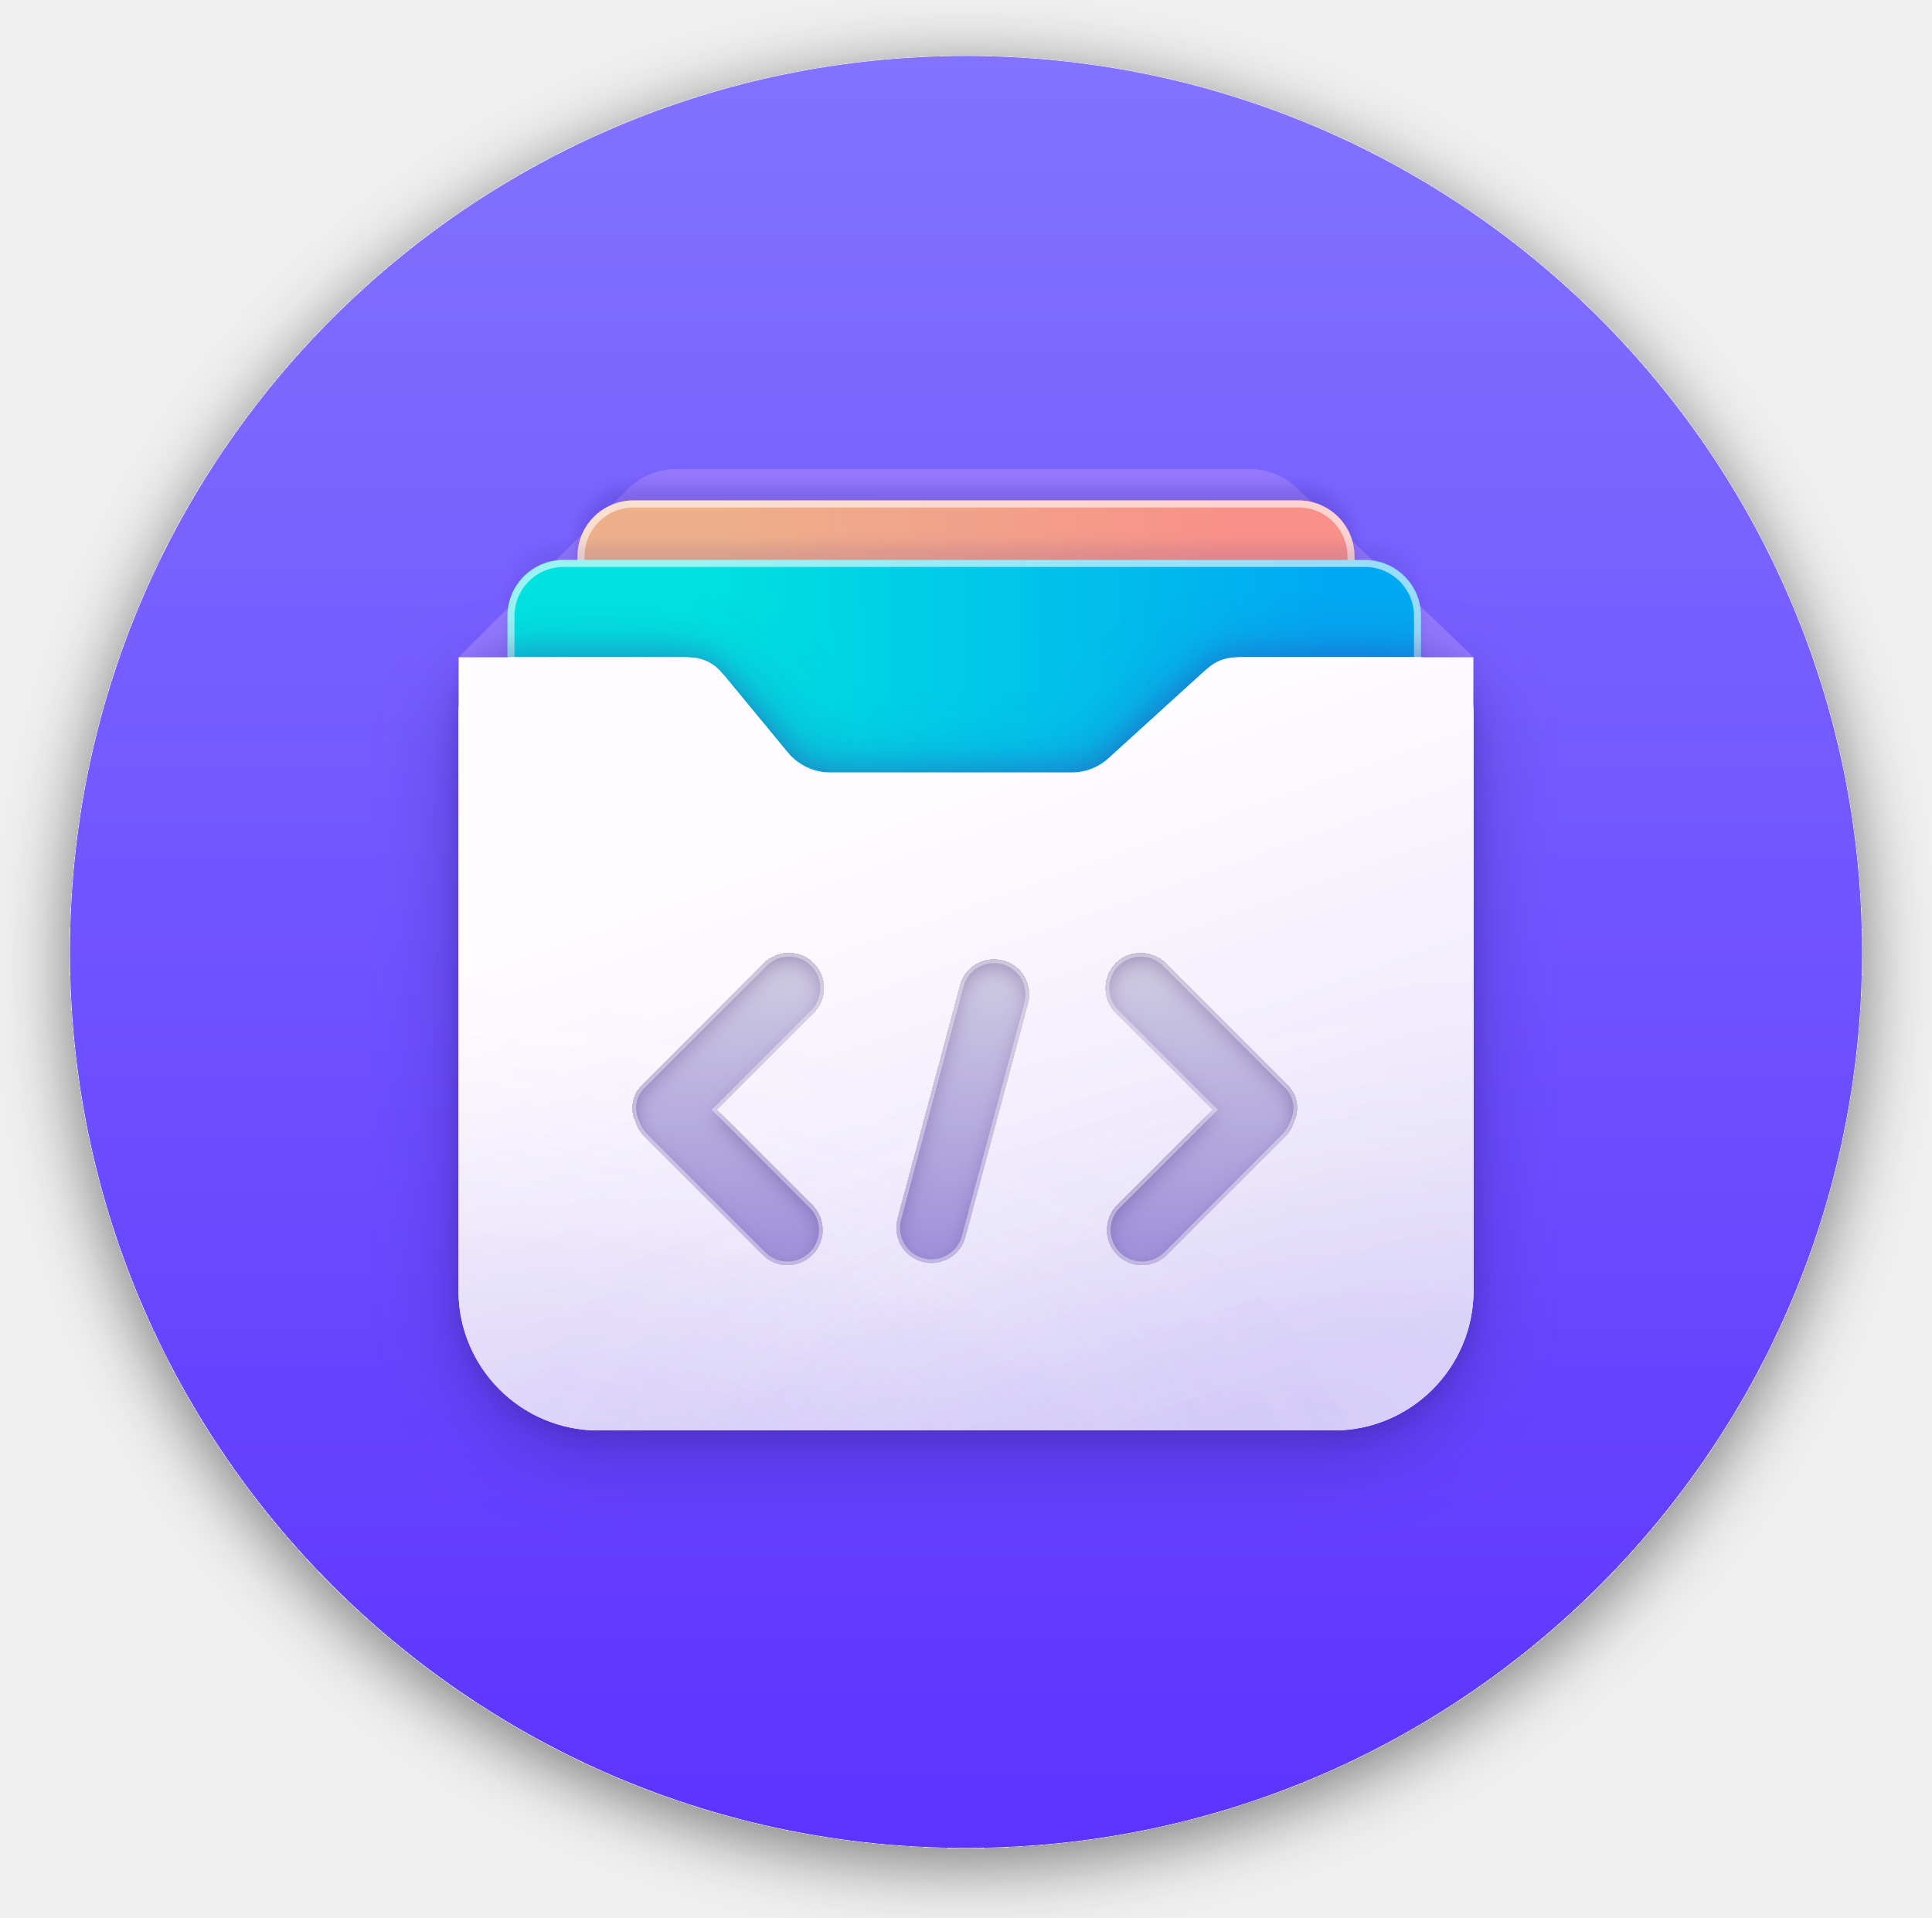
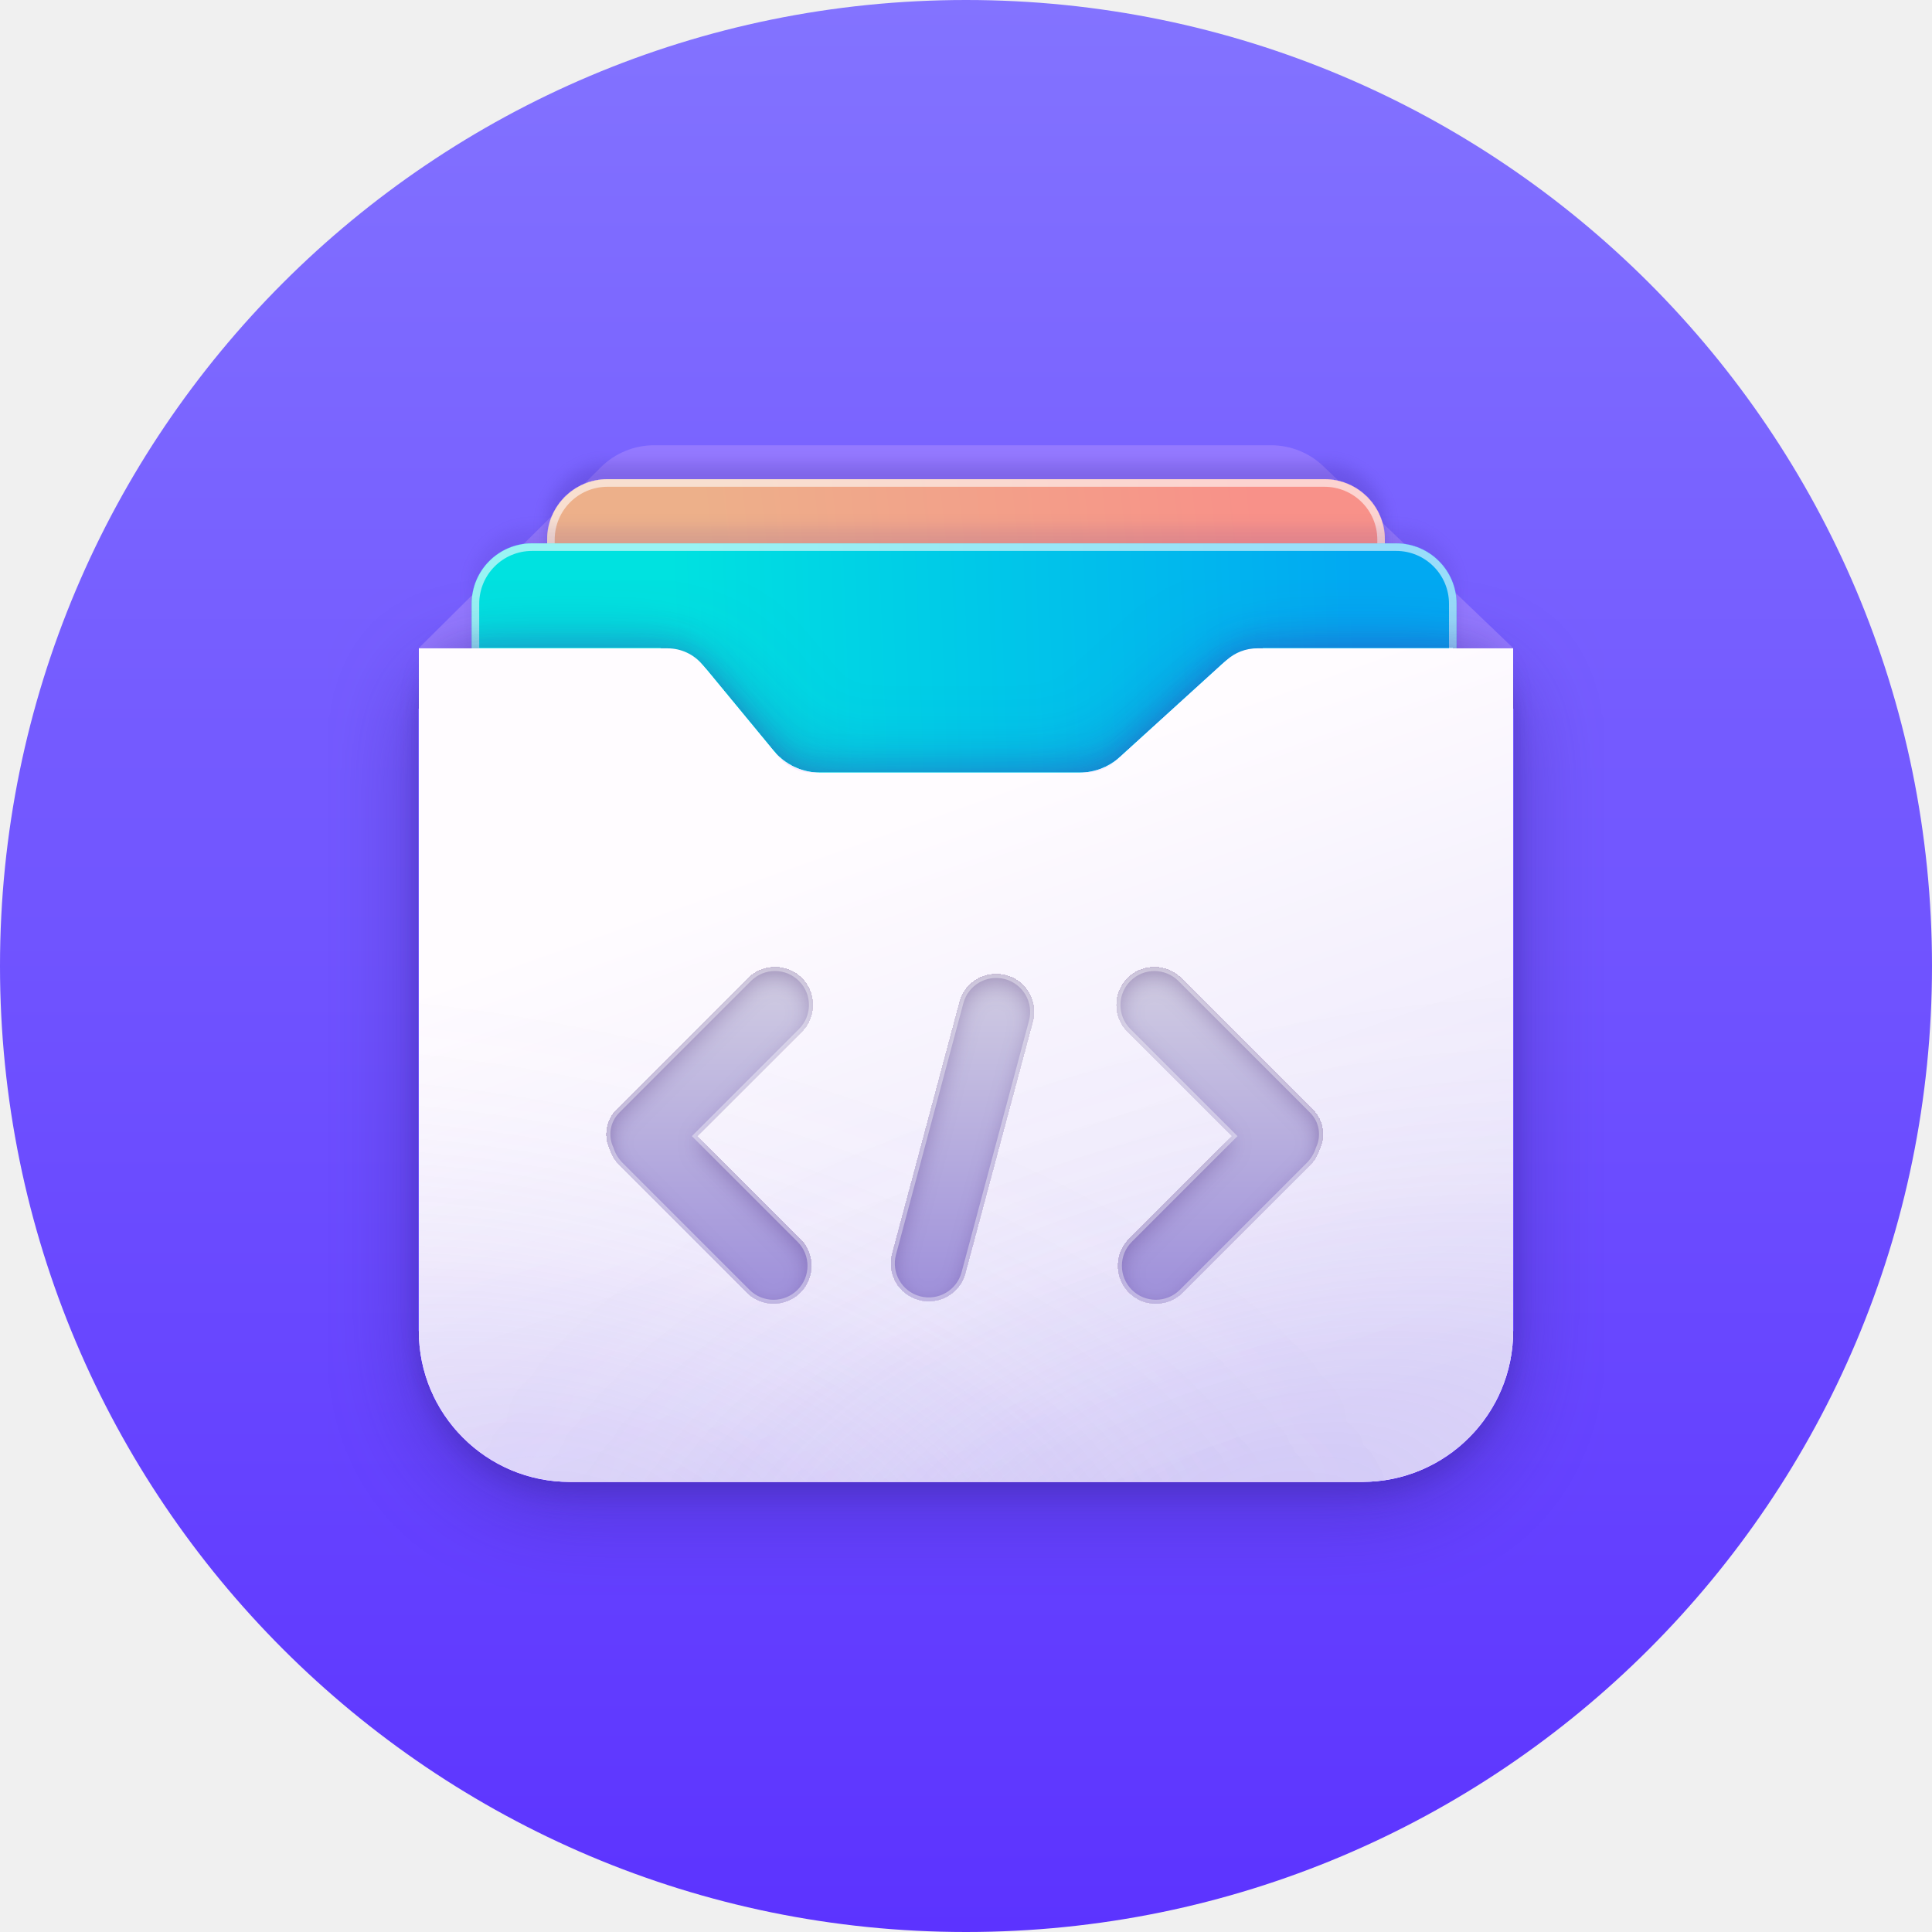
- <svg xmlns="http://www.w3.org/2000/svg" width="552" height="548" viewBox="0 0 552 548" fill="none">
-   <g filter="url(#filter0_d_1974_117466)">
-     <circle cx="276" cy="272" r="256" fill="url(#paint0_linear_1974_117466)" />
+ <svg xmlns="http://www.w3.org/2000/svg" width="512" height="512" viewBox="0 0 512 512" fill="none">
+   <circle cx="256" cy="256" r="256" fill="url(#paint0_linear_1_3954)" />
+   <path d="M159.243 123.812L111 171.744V223H401V171.744L350.705 123.558C346.982 119.991 342.025 118 336.869 118H173.34C168.058 118 162.99 120.089 159.243 123.812Z" fill="#9479FF" />
+   <g filter="url(#filter0_d_1_3954)">
+     <rect x="145" y="127" width="222" height="206" rx="16" fill="url(#paint1_linear_1_3954)" />
+     <rect x="146" y="128" width="220" height="204" rx="15" stroke="white" stroke-opacity="0.6" stroke-width="2" />
  </g>
-   <path d="M179.243 139.812L131 187.744V239H421V187.744L370.705 139.558C366.982 135.991 362.025 134 356.869 134H193.34C188.058 134 182.99 136.089 179.243 139.812Z" fill="#9479FF" />
-   <g filter="url(#filter1_d_1974_117466)">
-     <rect x="165" y="143" width="222" height="206" rx="16" fill="url(#paint1_linear_1974_117466)" />
-     <rect x="166" y="144" width="220" height="204" rx="15" stroke="white" stroke-opacity="0.6" stroke-width="2" />
+   <g filter="url(#filter1_d_1_3954)">
+     <rect x="125" y="144" width="261" height="157" rx="16" fill="url(#paint2_linear_1_3954)" />
+     <rect x="126" y="145" width="259" height="155" rx="15" stroke="white" stroke-opacity="0.6" stroke-width="2" />
  </g>
-   <g filter="url(#filter2_d_1974_117466)">
-     <rect x="145" y="160" width="261" height="157" rx="16" fill="url(#paint2_linear_1974_117466)" />
-     <rect x="146" y="161" width="259" height="155" rx="15" stroke="white" stroke-opacity="0.6" stroke-width="2" />
+   <g filter="url(#filter2_dd_1_3954)">
+     <path d="M111 187.82C111 178.984 118.163 171.82 127 171.82H175.052C179.828 171.82 184.354 173.954 187.393 177.638L204.982 198.955C208.021 202.639 212.547 204.773 217.323 204.773H286.065C290.045 204.773 293.882 203.289 296.827 200.612L323.923 175.981C326.868 173.304 330.705 171.82 334.685 171.82H385C393.837 171.82 401 178.984 401 187.82V352.705C401 374.796 383.091 392.705 361 392.705H151C128.909 392.705 111 374.796 111 352.705V187.82Z" fill="#F8E9FF" />
  </g>
-   <g filter="url(#filter3_dd_1974_117466)">
-     <path d="M131 203.82C131 194.984 138.163 187.82 147 187.82H195.052C199.828 187.82 204.354 189.954 207.393 193.638L224.982 214.955C228.021 218.639 232.547 220.773 237.323 220.773H306.065C310.045 220.773 313.882 219.289 316.827 216.612L343.923 191.981C346.868 189.304 350.705 187.82 354.685 187.82H405C413.837 187.82 421 194.984 421 203.82V368.705C421 390.796 403.091 408.705 381 408.705H171C148.909 408.705 131 390.796 131 368.705V203.82Z" fill="#F8E9FF" />
+   <g filter="url(#filter3_d_1_3954)">
+     <path d="M111 187.82C111 178.984 118.163 171.82 127 171.82H175.052C179.828 171.82 184.354 173.954 187.393 177.638L204.982 198.955C208.021 202.639 212.547 204.773 217.323 204.773H286.065C290.045 204.773 293.882 203.289 296.827 200.612L323.923 175.981C326.868 173.304 330.705 171.82 334.685 171.82H385C393.837 171.82 401 178.984 401 187.82V352.705C401 374.796 383.091 392.705 361 392.705H151C128.909 392.705 111 374.796 111 352.705V187.82Z" fill="#F8E9FF" />
  </g>
-   <g filter="url(#filter4_d_1974_117466)">
-     <path d="M131 203.82C131 194.984 138.163 187.82 147 187.82H195.052C199.828 187.82 204.354 189.954 207.393 193.638L224.982 214.955C228.021 218.639 232.547 220.773 237.323 220.773H306.065C310.045 220.773 313.882 219.289 316.827 216.612L343.923 191.981C346.868 189.304 350.705 187.82 354.685 187.82H405C413.837 187.82 421 194.984 421 203.82V368.705C421 390.796 403.091 408.705 381 408.705H171C148.909 408.705 131 390.796 131 368.705V203.82Z" fill="#F8E9FF" />
-   </g>
-   <mask id="mask0_1974_117466" style="mask-type:alpha" maskUnits="userSpaceOnUse" x="131" y="187" width="290" height="222">
-     <path d="M131 187.82H196.937C200.519 187.82 203.914 189.42 206.194 192.183L226.181 216.41C228.461 219.173 231.856 220.773 235.438 220.773H307.611C310.596 220.773 313.474 219.66 315.683 217.652L345.067 190.941C347.276 188.933 350.154 187.82 353.139 187.82H421V368.705C421 390.796 403.091 408.705 381 408.705H171C148.909 408.705 131 390.796 131 368.705V187.82Z" fill="url(#paint3_linear_1974_117466)" />
+   <mask id="mask0_1_3954" style="mask-type:alpha" maskUnits="userSpaceOnUse" x="111" y="171" width="290" height="222">
+     <path d="M111 171.82H176.937C180.519 171.82 183.914 173.42 186.194 176.183L206.181 200.41C208.461 203.173 211.856 204.773 215.438 204.773H287.611C290.596 204.773 293.474 203.66 295.683 201.652L325.067 174.941C327.276 172.933 330.154 171.82 333.139 171.82H401V352.705C401 374.796 383.091 392.705 361 392.705H151C128.909 392.705 111 374.796 111 352.705V171.82Z" fill="url(#paint3_linear_1_3954)" />
  </mask>
-   <g mask="url(#mask0_1974_117466)">
-     <path d="M131 184.898H202.594L229.781 186H312.25L348.5 184.898H421V368.706C421 390.798 403.091 408.706 381 408.706H171C148.909 408.706 131 390.798 131 368.706V184.898Z" fill="url(#paint4_linear_1974_117466)" />
-     <g style="mix-blend-mode:multiply" filter="url(#filter5_f_1974_117466)">
-       <ellipse cx="174.217" cy="418.765" rx="190" ry="56.885" transform="rotate(14.9413 174.217 418.765)" fill="url(#paint5_radial_1974_117466)" fill-opacity="0.4" />
+   <g mask="url(#mask0_1_3954)">
+     <path d="M111 168.898H182.594L209.781 170H292.25L328.5 168.898H401V352.706C401 374.798 383.091 392.706 361 392.706H151C128.909 392.706 111 374.798 111 352.706V168.898Z" fill="url(#paint4_linear_1_3954)" />
+     <g style="mix-blend-mode:multiply" filter="url(#filter4_f_1_3954)">
+       <ellipse cx="154.217" cy="402.765" rx="190" ry="56.885" transform="rotate(14.9413 154.217 402.765)" fill="url(#paint5_radial_1_3954)" fill-opacity="0.4" />
    </g>
-     <g style="mix-blend-mode:multiply" filter="url(#filter6_f_1974_117466)">
-       <ellipse cx="190" cy="56.885" rx="190" ry="56.885" transform="matrix(-0.966191 0.257829 0.257829 0.966191 525.846 314.816)" fill="url(#paint6_radial_1974_117466)" fill-opacity="0.4" />
+     <g style="mix-blend-mode:multiply" filter="url(#filter5_f_1_3954)">
+       <ellipse cx="190" cy="56.885" rx="190" ry="56.885" transform="matrix(-0.966191 0.257829 0.257829 0.966191 505.846 298.816)" fill="url(#paint6_radial_1_3954)" fill-opacity="0.4" />
    </g>
  </g>
-   <mask id="path-13-inside-1_1974_117466" fill="white">
-     <path fill-rule="evenodd" clip-rule="evenodd" d="M232.449 275.261C236.354 279.166 236.354 285.498 232.449 289.403L204.767 317.084L232.068 344.385C235.973 348.29 235.973 354.622 232.068 358.527C228.163 362.432 221.831 362.432 217.926 358.527L184.32 324.921C183.027 323.628 182.127 322.092 181.618 320.46C180.028 317.088 180.627 312.941 183.415 310.153L218.307 275.261C222.212 271.356 228.543 271.356 232.449 275.261ZM318.858 275.266C314.953 279.171 314.953 285.503 318.858 289.408L346.535 317.085L319.239 344.382C315.333 348.287 315.333 354.619 319.239 358.524C323.144 362.429 329.475 362.429 333.381 358.524L366.987 324.918C368.273 323.632 369.171 322.104 369.681 320.48C371.28 317.106 370.684 312.95 367.892 310.158L333 275.266C329.095 271.361 322.763 271.361 318.858 275.266ZM286.587 274.511C281.252 273.081 275.769 276.247 274.339 281.582L256.477 348.245C255.047 353.58 258.213 359.063 263.548 360.493C268.883 361.922 274.366 358.756 275.795 353.422L293.658 286.758C295.087 281.423 291.921 275.94 286.587 274.511Z" />
+   <mask id="path-13-inside-1_1_3954" fill="white">
+     <path fill-rule="evenodd" clip-rule="evenodd" d="M212.45 259.261C216.355 263.166 216.355 269.498 212.45 273.403L184.768 301.084L212.069 328.385C215.974 332.29 215.974 338.622 212.069 342.527C208.164 346.432 201.832 346.432 197.927 342.527L164.321 308.921C163.028 307.628 162.128 306.092 161.619 304.46C160.029 301.088 160.628 296.941 163.416 294.153L198.307 259.261C202.213 255.356 208.544 255.356 212.45 259.261ZM298.859 259.266C294.954 263.171 294.954 269.503 298.859 273.408L326.536 301.085L299.24 328.382C295.334 332.287 295.334 338.619 299.24 342.524C303.145 346.429 309.476 346.429 313.382 342.524L346.988 308.918C348.274 307.632 349.172 306.104 349.682 304.48C351.281 301.106 350.685 296.95 347.893 294.158L313.001 259.266C309.096 255.361 302.764 255.361 298.859 259.266ZM266.588 258.511C261.253 257.081 255.77 260.247 254.34 265.582L236.478 332.245C235.048 337.58 238.214 343.063 243.549 344.493C248.884 345.922 254.367 342.756 255.796 337.422L273.659 270.758C275.088 265.423 271.922 259.94 266.588 258.511Z" />
  </mask>
-   <g filter="url(#filter7_i_1974_117466)">
-     <path fill-rule="evenodd" clip-rule="evenodd" d="M232.449 275.261C236.354 279.166 236.354 285.498 232.449 289.403L204.767 317.084L232.068 344.385C235.973 348.29 235.973 354.622 232.068 358.527C228.163 362.432 221.831 362.432 217.926 358.527L184.32 324.921C183.027 323.628 182.127 322.092 181.618 320.46C180.028 317.088 180.627 312.941 183.415 310.153L218.307 275.261C222.212 271.356 228.543 271.356 232.449 275.261ZM318.858 275.266C314.953 279.171 314.953 285.503 318.858 289.408L346.535 317.085L319.239 344.382C315.333 348.287 315.333 354.619 319.239 358.524C323.144 362.429 329.475 362.429 333.381 358.524L366.987 324.918C368.273 323.632 369.171 322.104 369.681 320.48C371.28 317.106 370.684 312.95 367.892 310.158L333 275.266C329.095 271.361 322.763 271.361 318.858 275.266ZM286.587 274.511C281.252 273.081 275.769 276.247 274.339 281.582L256.477 348.245C255.047 353.58 258.213 359.063 263.548 360.493C268.883 361.922 274.366 358.756 275.795 353.422L293.658 286.758C295.087 281.423 291.921 275.94 286.587 274.511Z" fill="url(#paint7_linear_1974_117466)" />
+   <g filter="url(#filter6_i_1_3954)">
+     <path fill-rule="evenodd" clip-rule="evenodd" d="M212.45 259.261C216.355 263.166 216.355 269.498 212.45 273.403L184.768 301.084L212.069 328.385C215.974 332.29 215.974 338.622 212.069 342.527C208.164 346.432 201.832 346.432 197.927 342.527L164.321 308.921C163.028 307.628 162.128 306.092 161.619 304.46C160.029 301.088 160.628 296.941 163.416 294.153L198.307 259.261C202.213 255.356 208.544 255.356 212.45 259.261ZM298.859 259.266C294.954 263.171 294.954 269.503 298.859 273.408L326.536 301.085L299.24 328.382C295.334 332.287 295.334 338.619 299.24 342.524C303.145 346.429 309.476 346.429 313.382 342.524L346.988 308.918C348.274 307.632 349.172 306.104 349.682 304.48C351.281 301.106 350.685 296.95 347.893 294.158L313.001 259.266C309.096 255.361 302.764 255.361 298.859 259.266ZM266.588 258.511C261.253 257.081 255.77 260.247 254.34 265.582L236.478 332.245C235.048 337.58 238.214 343.063 243.549 344.493C248.884 345.922 254.367 342.756 255.796 337.422L273.659 270.758C275.088 265.423 271.922 259.94 266.588 258.511Z" fill="url(#paint7_linear_1_3954)" />
  </g>
-   <path d="M232.449 289.403L233.156 290.11L232.449 289.403ZM232.449 275.261L231.742 275.968L232.449 275.261ZM204.767 317.084L204.06 316.377L203.353 317.084L204.06 317.792L204.767 317.084ZM232.068 344.385L231.361 345.092L232.068 344.385ZM232.068 358.527L231.361 357.82L232.068 358.527ZM184.32 324.921L183.612 325.628H183.612L184.32 324.921ZM181.618 320.46L182.573 320.163L182.553 320.097L182.523 320.034L181.618 320.46ZM183.415 310.153L182.708 309.446H182.708L183.415 310.153ZM218.307 275.261L217.599 274.554L218.307 275.261ZM318.858 289.408L319.565 288.701L318.858 289.408ZM318.858 275.266L319.565 275.973V275.973L318.858 275.266ZM346.535 317.085L347.242 317.793L347.949 317.085L347.242 316.378L346.535 317.085ZM319.239 358.524L319.946 357.817L319.239 358.524ZM366.987 324.918L366.28 324.211V324.211L366.987 324.918ZM369.681 320.48L368.777 320.052L368.747 320.115L368.727 320.181L369.681 320.48ZM367.892 310.158L368.599 309.451L367.892 310.158ZM333 275.266L333.707 274.559V274.559L333 275.266ZM274.339 281.582L273.373 281.323L274.339 281.582ZM286.587 274.511L286.328 275.476L286.587 274.511ZM256.477 348.245L257.443 348.504L256.477 348.245ZM263.548 360.493L263.807 359.527L263.548 360.493ZM275.795 353.422L274.829 353.163L275.795 353.422ZM293.658 286.758L292.692 286.499L293.658 286.758ZM233.156 290.11C237.452 285.814 237.452 278.85 233.156 274.554L231.742 275.968C235.256 279.483 235.256 285.181 231.742 288.696L233.156 290.11ZM205.474 317.792L233.156 290.11L231.742 288.696L204.06 316.377L205.474 317.792ZM232.775 343.678L205.474 316.377L204.06 317.792L231.361 345.092L232.775 343.678ZM232.775 359.234C237.071 354.939 237.071 347.974 232.775 343.678L231.361 345.092C234.876 348.607 234.876 354.305 231.361 357.82L232.775 359.234ZM217.219 359.234C221.514 363.53 228.479 363.53 232.775 359.234L231.361 357.82C227.846 361.335 222.148 361.335 218.633 357.82L217.219 359.234ZM183.612 325.628L217.219 359.234L218.633 357.82L185.027 324.214L183.612 325.628ZM180.664 320.758C181.219 322.541 182.203 324.218 183.612 325.628L185.027 324.214C183.851 323.039 183.034 321.644 182.573 320.163L180.664 320.758ZM182.708 309.446C179.612 312.541 178.949 317.145 180.714 320.887L182.523 320.034C181.107 317.031 181.642 313.34 184.122 310.86L182.708 309.446ZM217.599 274.554L182.708 309.446L184.122 310.86L219.014 275.968L217.599 274.554ZM233.156 274.554C228.86 270.258 221.895 270.258 217.599 274.554L219.014 275.968C222.528 272.453 228.227 272.453 231.742 275.968L233.156 274.554ZM319.565 288.701C316.05 285.186 316.05 279.488 319.565 275.973L318.151 274.559C313.855 278.855 313.855 285.819 318.151 290.115L319.565 288.701ZM347.242 316.378L319.565 288.701L318.151 290.115L345.828 317.793L347.242 316.378ZM319.946 345.089L347.242 317.793L345.828 316.378L318.531 343.675L319.946 345.089ZM319.946 357.817C316.431 354.302 316.431 348.604 319.946 345.089L318.531 343.675C314.236 347.971 314.236 354.936 318.531 359.231L319.946 357.817ZM332.674 357.817C329.159 361.332 323.46 361.332 319.946 357.817L318.531 359.231C322.827 363.527 329.792 363.527 334.088 359.231L332.674 357.817ZM366.28 324.211L332.674 357.817L334.088 359.231L367.694 325.625L366.28 324.211ZM368.727 320.181C368.264 321.654 367.45 323.041 366.28 324.211L367.694 325.625C369.097 324.222 370.078 322.553 370.635 320.78L368.727 320.181ZM367.185 310.865C369.668 313.349 370.201 317.047 368.777 320.052L370.584 320.909C372.359 317.164 371.699 312.551 368.599 309.451L367.185 310.865ZM332.293 275.973L367.185 310.865L368.599 309.451L333.707 274.559L332.293 275.973ZM319.565 275.973C323.08 272.458 328.778 272.458 332.293 275.973L333.707 274.559C329.411 270.263 322.446 270.263 318.151 274.559L319.565 275.973ZM275.305 281.84C276.592 277.039 281.527 274.19 286.328 275.476L286.846 273.545C280.977 271.972 274.946 275.455 273.373 281.323L275.305 281.84ZM257.443 348.504L275.305 281.84L273.373 281.323L255.511 347.986L257.443 348.504ZM263.807 359.527C259.006 358.24 256.156 353.305 257.443 348.504L255.511 347.986C253.939 353.855 257.421 359.886 263.289 361.459L263.807 359.527ZM274.829 353.163C273.543 357.964 268.608 360.813 263.807 359.527L263.289 361.459C269.157 363.031 275.189 359.549 276.761 353.68L274.829 353.163ZM292.692 286.499L274.829 353.163L276.761 353.68L294.624 287.017L292.692 286.499ZM286.328 275.476C291.129 276.763 293.978 281.698 292.692 286.499L294.624 287.017C296.196 281.149 292.714 275.117 286.846 273.545L286.328 275.476Z" fill="white" fill-opacity="0.4" mask="url(#path-13-inside-1_1974_117466)" />
+   <path d="M212.45 273.403L211.743 272.696L212.45 273.403ZM212.45 259.261L211.743 259.968L212.45 259.261ZM184.768 301.084L184.061 300.377L183.354 301.084L184.061 301.792L184.768 301.084ZM212.069 328.385L212.776 327.678L212.069 328.385ZM212.069 342.527L212.776 343.234L212.069 342.527ZM197.927 342.527L197.22 343.234L197.927 342.527ZM164.321 308.921L163.613 309.628H163.613L164.321 308.921ZM161.619 304.46L162.574 304.163L162.554 304.097L162.524 304.034L161.619 304.46ZM163.416 294.153L164.123 294.86L163.416 294.153ZM198.307 259.261L197.6 258.554L198.307 259.261ZM298.859 273.408L299.566 272.701L298.859 273.408ZM298.859 259.266L299.566 259.973V259.973L298.859 259.266ZM326.536 301.085L327.243 301.793L327.95 301.085L327.243 300.378L326.536 301.085ZM299.24 328.382L298.532 327.675L299.24 328.382ZM299.24 342.524L299.947 341.817L299.24 342.524ZM313.382 342.524L312.675 341.817L313.382 342.524ZM346.988 308.918L346.281 308.211L346.988 308.918ZM349.682 304.48L348.778 304.052L348.748 304.115L348.728 304.181L349.682 304.48ZM347.893 294.158L348.6 293.451L347.893 294.158ZM313.001 259.266L312.294 259.973V259.973L313.001 259.266ZM254.34 265.582L253.374 265.323L254.34 265.582ZM266.588 258.511L266.329 259.476L266.588 258.511ZM236.478 332.245L237.444 332.504L236.478 332.245ZM243.549 344.493L243.808 343.527L243.549 344.493ZM255.796 337.422L254.83 337.163L255.796 337.422ZM273.659 270.758L272.693 270.499L273.659 270.758ZM213.157 274.11C217.453 269.814 217.453 262.85 213.157 258.554L211.743 259.968C215.257 263.483 215.257 269.181 211.743 272.696L213.157 274.11ZM185.475 301.792L213.157 274.11L211.743 272.696L184.061 300.377L185.475 301.792ZM212.776 327.678L185.475 300.377L184.061 301.792L211.362 329.092L212.776 327.678ZM212.776 343.234C217.072 338.939 217.072 331.974 212.776 327.678L211.362 329.092C214.877 332.607 214.877 338.305 211.362 341.82L212.776 343.234ZM197.22 343.234C201.515 347.53 208.48 347.53 212.776 343.234L211.362 341.82C207.847 345.335 202.149 345.335 198.634 341.82L197.22 343.234ZM163.613 309.628L197.22 343.234L198.634 341.82L165.028 308.214L163.613 309.628ZM160.665 304.758C161.22 306.541 162.204 308.218 163.613 309.628L165.028 308.214C163.852 307.039 163.035 305.644 162.574 304.163L160.665 304.758ZM162.708 293.446C159.613 296.541 158.95 301.145 160.715 304.887L162.524 304.034C161.108 301.031 161.643 297.34 164.123 294.86L162.708 293.446ZM197.6 258.554L162.708 293.446L164.123 294.86L199.015 259.968L197.6 258.554ZM213.157 258.554C208.861 254.258 201.896 254.258 197.6 258.554L199.015 259.968C202.529 256.453 208.228 256.453 211.743 259.968L213.157 258.554ZM299.566 272.701C296.051 269.186 296.051 263.488 299.566 259.973L298.152 258.559C293.856 262.855 293.856 269.819 298.152 274.115L299.566 272.701ZM327.243 300.378L299.566 272.701L298.152 274.115L325.829 301.793L327.243 300.378ZM299.947 329.089L327.243 301.793L325.829 300.378L298.532 327.675L299.947 329.089ZM299.947 341.817C296.432 338.302 296.432 332.604 299.947 329.089L298.532 327.675C294.237 331.971 294.237 338.936 298.532 343.231L299.947 341.817ZM312.675 341.817C309.16 345.332 303.461 345.332 299.947 341.817L298.532 343.231C302.828 347.527 309.793 347.527 314.089 343.231L312.675 341.817ZM346.281 308.211L312.675 341.817L314.089 343.231L347.695 309.625L346.281 308.211ZM348.728 304.181C348.265 305.654 347.451 307.041 346.281 308.211L347.695 309.625C349.098 308.222 350.079 306.553 350.636 304.78L348.728 304.181ZM347.186 294.865C349.669 297.349 350.202 301.047 348.778 304.052L350.585 304.909C352.36 301.164 351.7 296.551 348.6 293.451L347.186 294.865ZM312.294 259.973L347.186 294.865L348.6 293.451L313.708 258.559L312.294 259.973ZM299.566 259.973C303.081 256.458 308.779 256.458 312.294 259.973L313.708 258.559C309.412 254.263 302.447 254.263 298.152 258.559L299.566 259.973ZM255.306 265.84C256.593 261.039 261.528 258.19 266.329 259.476L266.847 257.545C260.978 255.972 254.947 259.455 253.374 265.323L255.306 265.84ZM237.444 332.504L255.306 265.84L253.374 265.323L235.512 331.986L237.444 332.504ZM243.808 343.527C239.007 342.24 236.157 337.305 237.444 332.504L235.512 331.986C233.94 337.855 237.422 343.886 243.29 345.459L243.808 343.527ZM254.83 337.163C253.544 341.964 248.609 344.813 243.808 343.527L243.29 345.459C249.158 347.031 255.19 343.549 256.762 337.68L254.83 337.163ZM272.693 270.499L254.83 337.163L256.762 337.68L274.625 271.017L272.693 270.499ZM266.329 259.476C271.13 260.763 273.979 265.698 272.693 270.499L274.625 271.017C276.197 265.149 272.715 259.117 266.847 257.545L266.329 259.476Z" fill="white" fill-opacity="0.4" mask="url(#path-13-inside-1_1_3954)" />
  <defs>
-     <filter id="filter0_d_1974_117466" x="0" y="0" width="552" height="552" filterUnits="userSpaceOnUse" color-interpolation-filters="sRGB">
-       <feFlood flood-opacity="0" result="BackgroundImageFix" />
-       <feColorMatrix in="SourceAlpha" type="matrix" values="0 0 0 0 0 0 0 0 0 0 0 0 0 0 0 0 0 0 127 0" result="hardAlpha" />
-       <feOffset dy="4" />
-       <feGaussianBlur stdDeviation="10" />
-       <feComposite in2="hardAlpha" operator="out" />
-       <feColorMatrix type="matrix" values="0 0 0 0 0 0 0 0 0 0 0 0 0 0 0 0 0 0 0.5 0" />
-       <feBlend mode="normal" in2="BackgroundImageFix" result="effect1_dropShadow_1974_117466" />
-       <feBlend mode="normal" in="SourceGraphic" in2="effect1_dropShadow_1974_117466" result="shape" />
-     </filter>
-     <filter id="filter1_d_1974_117466" x="161" y="135" width="230" height="214" filterUnits="userSpaceOnUse" color-interpolation-filters="sRGB">
+     <filter id="filter0_d_1_3954" x="141" y="119" width="230" height="214" filterUnits="userSpaceOnUse" color-interpolation-filters="sRGB">
      <feFlood flood-opacity="0" result="BackgroundImageFix" />
      <feColorMatrix in="SourceAlpha" type="matrix" values="0 0 0 0 0 0 0 0 0 0 0 0 0 0 0 0 0 0 127 0" result="hardAlpha" />
      <feOffset dy="-4" />
      <feGaussianBlur stdDeviation="2" />
      <feComposite in2="hardAlpha" operator="out" />
      <feColorMatrix type="matrix" values="0 0 0 0 0.235 0 0 0 0 0.145 0 0 0 0 0.631 0 0 0 0.24 0" />
-       <feBlend mode="normal" in2="BackgroundImageFix" result="effect1_dropShadow_1974_117466" />
-       <feBlend mode="normal" in="SourceGraphic" in2="effect1_dropShadow_1974_117466" result="shape" />
+       <feBlend mode="normal" in2="BackgroundImageFix" result="effect1_dropShadow_1_3954" />
+       <feBlend mode="normal" in="SourceGraphic" in2="effect1_dropShadow_1_3954" result="shape" />
    </filter>
-     <filter id="filter2_d_1974_117466" x="141" y="152" width="269" height="165" filterUnits="userSpaceOnUse" color-interpolation-filters="sRGB">
+     <filter id="filter1_d_1_3954" x="121" y="136" width="269" height="165" filterUnits="userSpaceOnUse" color-interpolation-filters="sRGB">
      <feFlood flood-opacity="0" result="BackgroundImageFix" />
      <feColorMatrix in="SourceAlpha" type="matrix" values="0 0 0 0 0 0 0 0 0 0 0 0 0 0 0 0 0 0 127 0" result="hardAlpha" />
      <feOffset dy="-4" />
      <feGaussianBlur stdDeviation="2" />
      <feComposite in2="hardAlpha" operator="out" />
      <feColorMatrix type="matrix" values="0 0 0 0 0.235 0 0 0 0 0.145 0 0 0 0 0.631 0 0 0 0.12 0" />
-       <feBlend mode="normal" in2="BackgroundImageFix" result="effect1_dropShadow_1974_117466" />
-       <feBlend mode="normal" in="SourceGraphic" in2="effect1_dropShadow_1974_117466" result="shape" />
+       <feBlend mode="normal" in2="BackgroundImageFix" result="effect1_dropShadow_1_3954" />
+       <feBlend mode="normal" in="SourceGraphic" in2="effect1_dropShadow_1_3954" result="shape" />
    </filter>
-     <filter id="filter3_dd_1974_117466" x="107" y="169.82" width="338" height="268.883" filterUnits="userSpaceOnUse" color-interpolation-filters="sRGB">
+     <filter id="filter2_dd_1_3954" x="87" y="153.82" width="338" height="268.883" filterUnits="userSpaceOnUse" color-interpolation-filters="sRGB">
      <feFlood flood-opacity="0" result="BackgroundImageFix" />
      <feColorMatrix in="SourceAlpha" type="matrix" values="0 0 0 0 0 0 0 0 0 0 0 0 0 0 0 0 0 0 127 0" result="hardAlpha" />
      <feOffset dy="6" />
      <feGaussianBlur stdDeviation="12" />
      <feComposite in2="hardAlpha" operator="out" />
      <feColorMatrix type="matrix" values="0 0 0 0 0.234 0 0 0 0 0.146 0 0 0 0 0.632 0 0 0 0.5 0" />
-       <feBlend mode="normal" in2="BackgroundImageFix" result="effect1_dropShadow_1974_117466" />
+       <feBlend mode="normal" in2="BackgroundImageFix" result="effect1_dropShadow_1_3954" />
      <feColorMatrix in="SourceAlpha" type="matrix" values="0 0 0 0 0 0 0 0 0 0 0 0 0 0 0 0 0 0 127 0" result="hardAlpha" />
      <feOffset dy="3" />
      <feGaussianBlur stdDeviation="3" />
      <feComposite in2="hardAlpha" operator="out" />
      <feColorMatrix type="matrix" values="0 0 0 0 0.235 0 0 0 0 0.145 0 0 0 0 0.631 0 0 0 0.3 0" />
-       <feBlend mode="normal" in2="effect1_dropShadow_1974_117466" result="effect2_dropShadow_1974_117466" />
-       <feBlend mode="normal" in="SourceGraphic" in2="effect2_dropShadow_1974_117466" result="shape" />
+       <feBlend mode="normal" in2="effect1_dropShadow_1_3954" result="effect2_dropShadow_1_3954" />
+       <feBlend mode="normal" in="SourceGraphic" in2="effect2_dropShadow_1_3954" result="shape" />
    </filter>
-     <filter id="filter4_d_1974_117466" x="125" y="177.82" width="302" height="232.883" filterUnits="userSpaceOnUse" color-interpolation-filters="sRGB">
+     <filter id="filter3_d_1_3954" x="105" y="161.82" width="302" height="232.883" filterUnits="userSpaceOnUse" color-interpolation-filters="sRGB">
      <feFlood flood-opacity="0" result="BackgroundImageFix" />
      <feColorMatrix in="SourceAlpha" type="matrix" values="0 0 0 0 0 0 0 0 0 0 0 0 0 0 0 0 0 0 127 0" result="hardAlpha" />
      <feOffset dy="-4" />
      <feGaussianBlur stdDeviation="3" />
      <feComposite in2="hardAlpha" operator="out" />
      <feColorMatrix type="matrix" values="0 0 0 0 0.235 0 0 0 0 0.145 0 0 0 0 0.631 0 0 0 0.12 0" />
-       <feBlend mode="normal" in2="BackgroundImageFix" result="effect1_dropShadow_1974_117466" />
-       <feBlend mode="normal" in="SourceGraphic" in2="effect1_dropShadow_1974_117466" result="shape" />
+       <feBlend mode="normal" in2="BackgroundImageFix" result="effect1_dropShadow_1_3954" />
+       <feBlend mode="normal" in="SourceGraphic" in2="effect1_dropShadow_1_3954" result="shape" />
    </filter>
-     <filter id="filter5_f_1974_117466" x="-89.955" y="265.141" width="528.342" height="307.25" filterUnits="userSpaceOnUse" color-interpolation-filters="sRGB">
+     <filter id="filter4_f_1_3954" x="-109.954" y="249.141" width="528.342" height="307.25" filterUnits="userSpaceOnUse" color-interpolation-filters="sRGB">
      <feFlood flood-opacity="0" result="BackgroundImageFix" />
      <feBlend mode="normal" in="SourceGraphic" in2="BackgroundImageFix" result="shape" />
-       <feGaussianBlur stdDeviation="40" result="effect1_foregroundBlur_1974_117466" />
+       <feGaussianBlur stdDeviation="40" result="effect1_foregroundBlur_1_3954" />
    </filter>
-     <filter id="filter6_f_1974_117466" x="92.766" y="265.141" width="528.342" height="307.25" filterUnits="userSpaceOnUse" color-interpolation-filters="sRGB">
+     <filter id="filter5_f_1_3954" x="72.765" y="249.141" width="528.342" height="307.25" filterUnits="userSpaceOnUse" color-interpolation-filters="sRGB">
      <feFlood flood-opacity="0" result="BackgroundImageFix" />
      <feBlend mode="normal" in="SourceGraphic" in2="BackgroundImageFix" result="shape" />
-       <feGaussianBlur stdDeviation="40" result="effect1_foregroundBlur_1974_117466" />
+       <feGaussianBlur stdDeviation="40" result="effect1_foregroundBlur_1_3954" />
    </filter>
-     <filter id="filter7_i_1974_117466" x="180.752" y="272.332" width="189.803" height="91.125" filterUnits="userSpaceOnUse" color-interpolation-filters="sRGB">
+     <filter id="filter6_i_1_3954" x="160.753" y="256.332" width="189.803" height="91.125" filterUnits="userSpaceOnUse" color-interpolation-filters="sRGB">
      <feFlood flood-opacity="0" result="BackgroundImageFix" />
      <feBlend mode="normal" in="SourceGraphic" in2="BackgroundImageFix" result="shape" />
      <feColorMatrix in="SourceAlpha" type="matrix" values="0 0 0 0 0 0 0 0 0 0 0 0 0 0 0 0 0 0 127 0" result="hardAlpha" />
      <feOffset dy="2" />
      <feGaussianBlur stdDeviation="3" />
      <feComposite in2="hardAlpha" operator="arithmetic" k2="-1" k3="1" />
      <feColorMatrix type="matrix" values="0 0 0 0 0.166 0 0 0 0 0 0 0 0 0 0.343 0 0 0 0.3 0" />
-       <feBlend mode="normal" in2="shape" result="effect1_innerShadow_1974_117466" />
+       <feBlend mode="normal" in2="shape" result="effect1_innerShadow_1_3954" />
    </filter>
-     <linearGradient id="paint0_linear_1974_117466" x1="276" y1="16" x2="276" y2="528" gradientUnits="userSpaceOnUse">
+     <linearGradient id="paint0_linear_1_3954" x1="256" y1="0" x2="256" y2="512" gradientUnits="userSpaceOnUse">
      <stop stop-color="#8373FF" />
      <stop offset="1" stop-color="#5C33FF" />
    </linearGradient>
-     <linearGradient id="paint1_linear_1974_117466" x1="359.974" y1="211.441" x2="214.074" y2="227.782" gradientUnits="userSpaceOnUse">
+     <linearGradient id="paint1_linear_1_3954" x1="339.974" y1="195.441" x2="194.074" y2="211.782" gradientUnits="userSpaceOnUse">
      <stop stop-color="#F89189" />
      <stop offset="1" stop-color="#EDB08A" />
    </linearGradient>
-     <linearGradient id="paint2_linear_1974_117466" x1="380.9" y1="217.562" x2="199.555" y2="224.449" gradientUnits="userSpaceOnUse">
+     <linearGradient id="paint2_linear_1_3954" x1="360.9" y1="201.562" x2="179.555" y2="208.449" gradientUnits="userSpaceOnUse">
      <stop stop-color="#01A9F2" />
      <stop offset="1" stop-color="#00E2E0" />
    </linearGradient>
-     <linearGradient id="paint3_linear_1974_117466" x1="276" y1="426.219" x2="212.766" y2="248.361" gradientUnits="userSpaceOnUse">
+     <linearGradient id="paint3_linear_1_3954" x1="256" y1="410.219" x2="192.766" y2="232.361" gradientUnits="userSpaceOnUse">
      <stop stop-color="#F8E9FF" />
      <stop offset="1" stop-color="#FEF8FF" />
    </linearGradient>
-     <linearGradient id="paint4_linear_1974_117466" x1="276" y1="426.221" x2="212.766" y2="248.363" gradientUnits="userSpaceOnUse">
+     <linearGradient id="paint4_linear_1_3954" x1="256" y1="410.221" x2="192.766" y2="232.363" gradientUnits="userSpaceOnUse">
      <stop stop-color="#E6E1FA" />
      <stop offset="1" stop-color="#FFFCFF" />
    </linearGradient>
-     <radialGradient id="paint5_radial_1974_117466" cx="0" cy="0" r="1" gradientUnits="userSpaceOnUse" gradientTransform="translate(174.217 418.765) rotate(90) scale(56.8846 190)">
+     <radialGradient id="paint5_radial_1_3954" cx="0" cy="0" r="1" gradientUnits="userSpaceOnUse" gradientTransform="translate(154.217 402.765) rotate(90) scale(56.8846 190)">
      <stop stop-color="#957EEF" />
      <stop offset="1" stop-color="#957EEF" stop-opacity="0" />
    </radialGradient>
-     <radialGradient id="paint6_radial_1974_117466" cx="0" cy="0" r="1" gradientUnits="userSpaceOnUse" gradientTransform="translate(190 56.8846) rotate(90) scale(56.8846 190)">
+     <radialGradient id="paint6_radial_1_3954" cx="0" cy="0" r="1" gradientUnits="userSpaceOnUse" gradientTransform="translate(190 56.8846) rotate(90) scale(56.8846 190)">
      <stop stop-color="#957EEF" />
      <stop offset="1" stop-color="#957EEF" stop-opacity="0" />
    </radialGradient>
-     <linearGradient id="paint7_linear_1974_117466" x1="275.654" y1="273.07" x2="275.654" y2="362.103" gradientUnits="userSpaceOnUse">
+     <linearGradient id="paint7_linear_1_3954" x1="255.655" y1="257.07" x2="255.655" y2="346.103" gradientUnits="userSpaceOnUse">
      <stop stop-color="#D1CDE2" />
      <stop offset="0.926" stop-color="#A193DB" />
    </linearGradient>
  </defs>
</svg>
